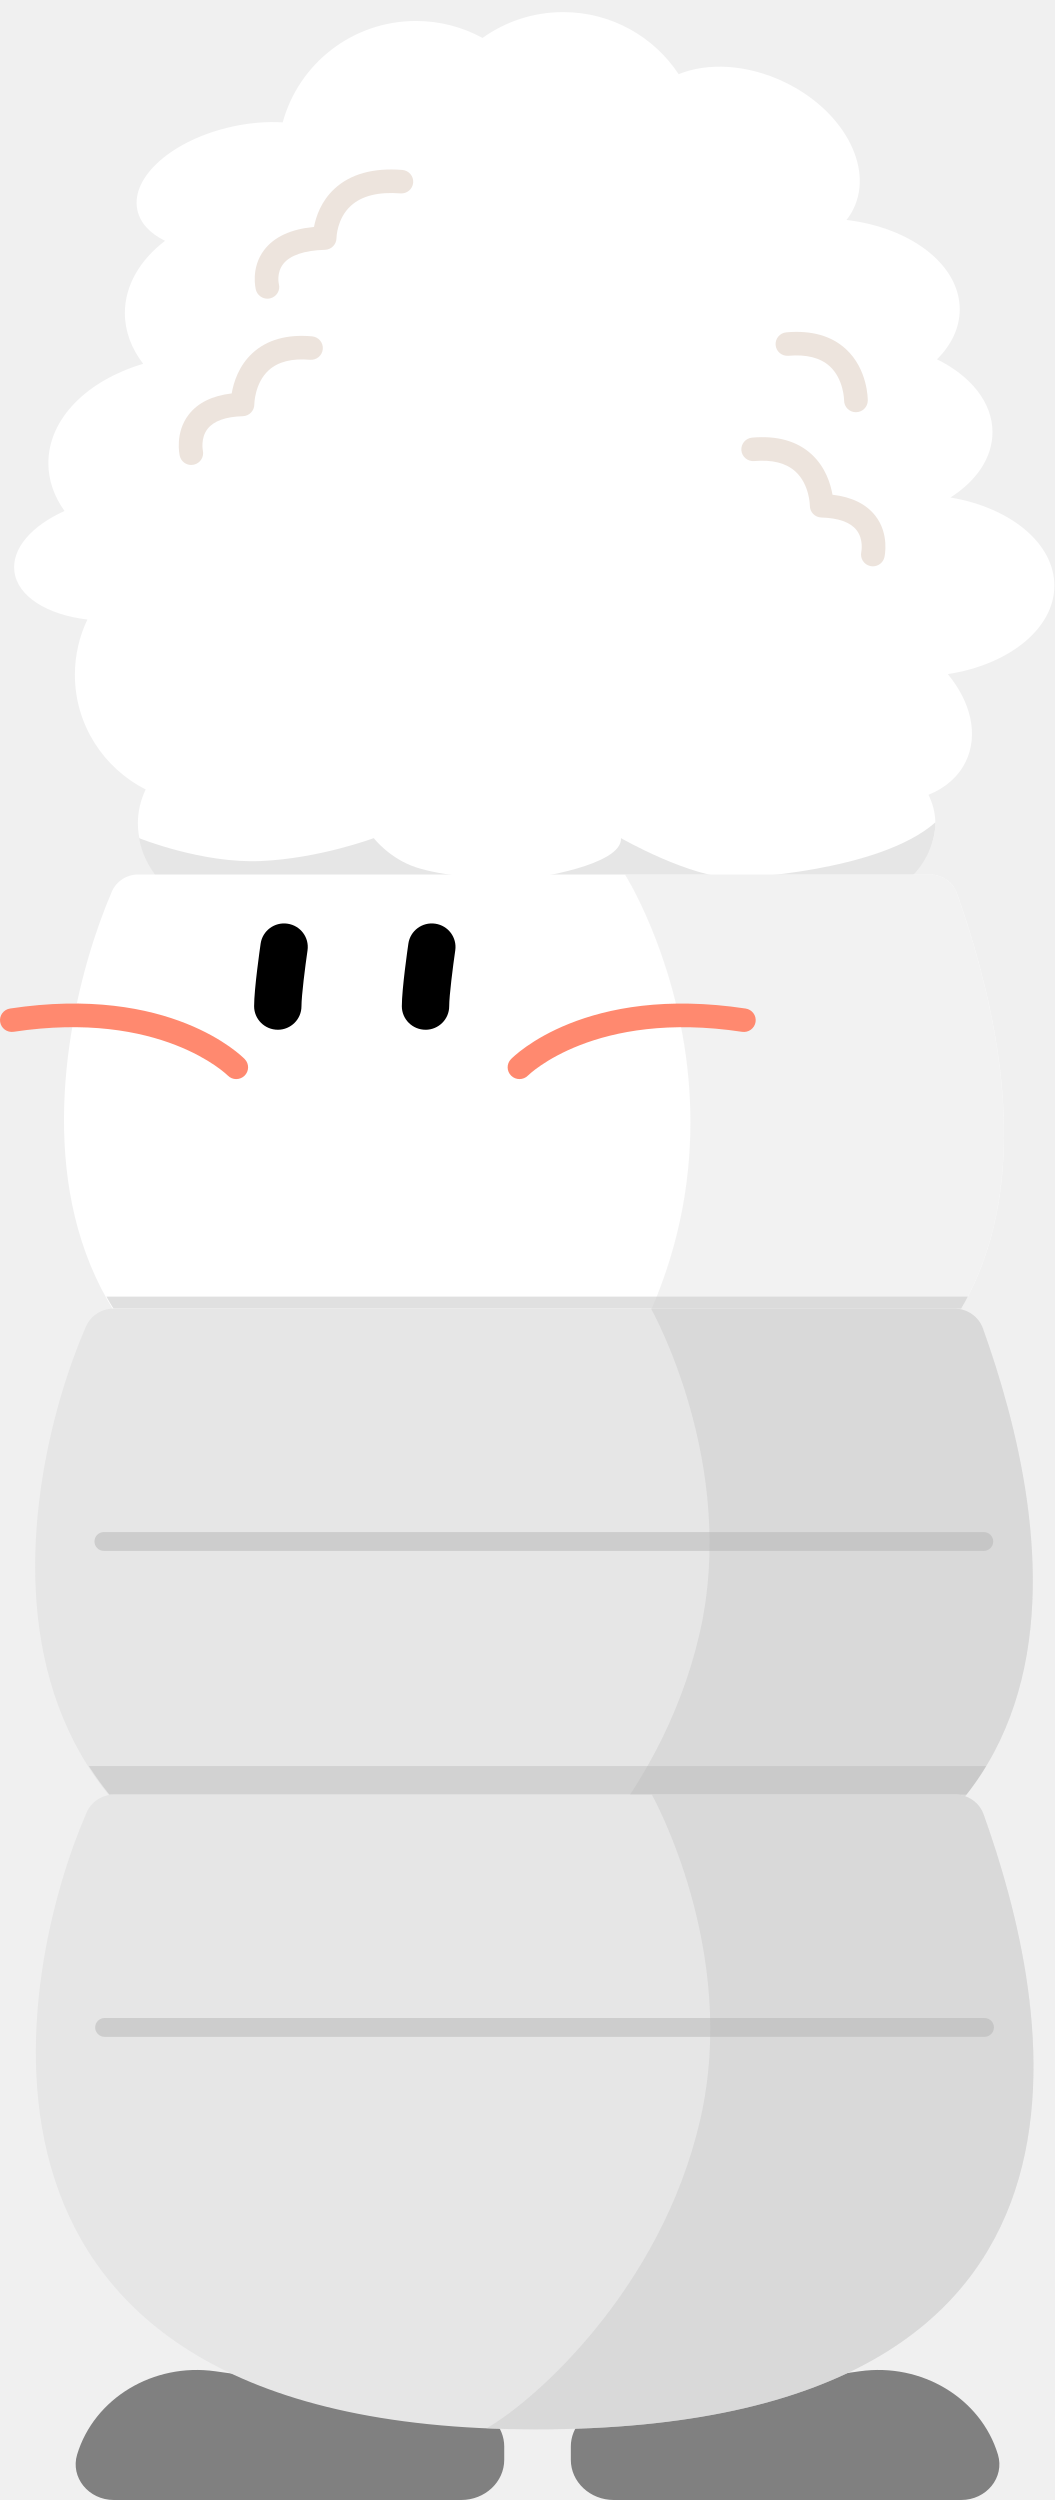
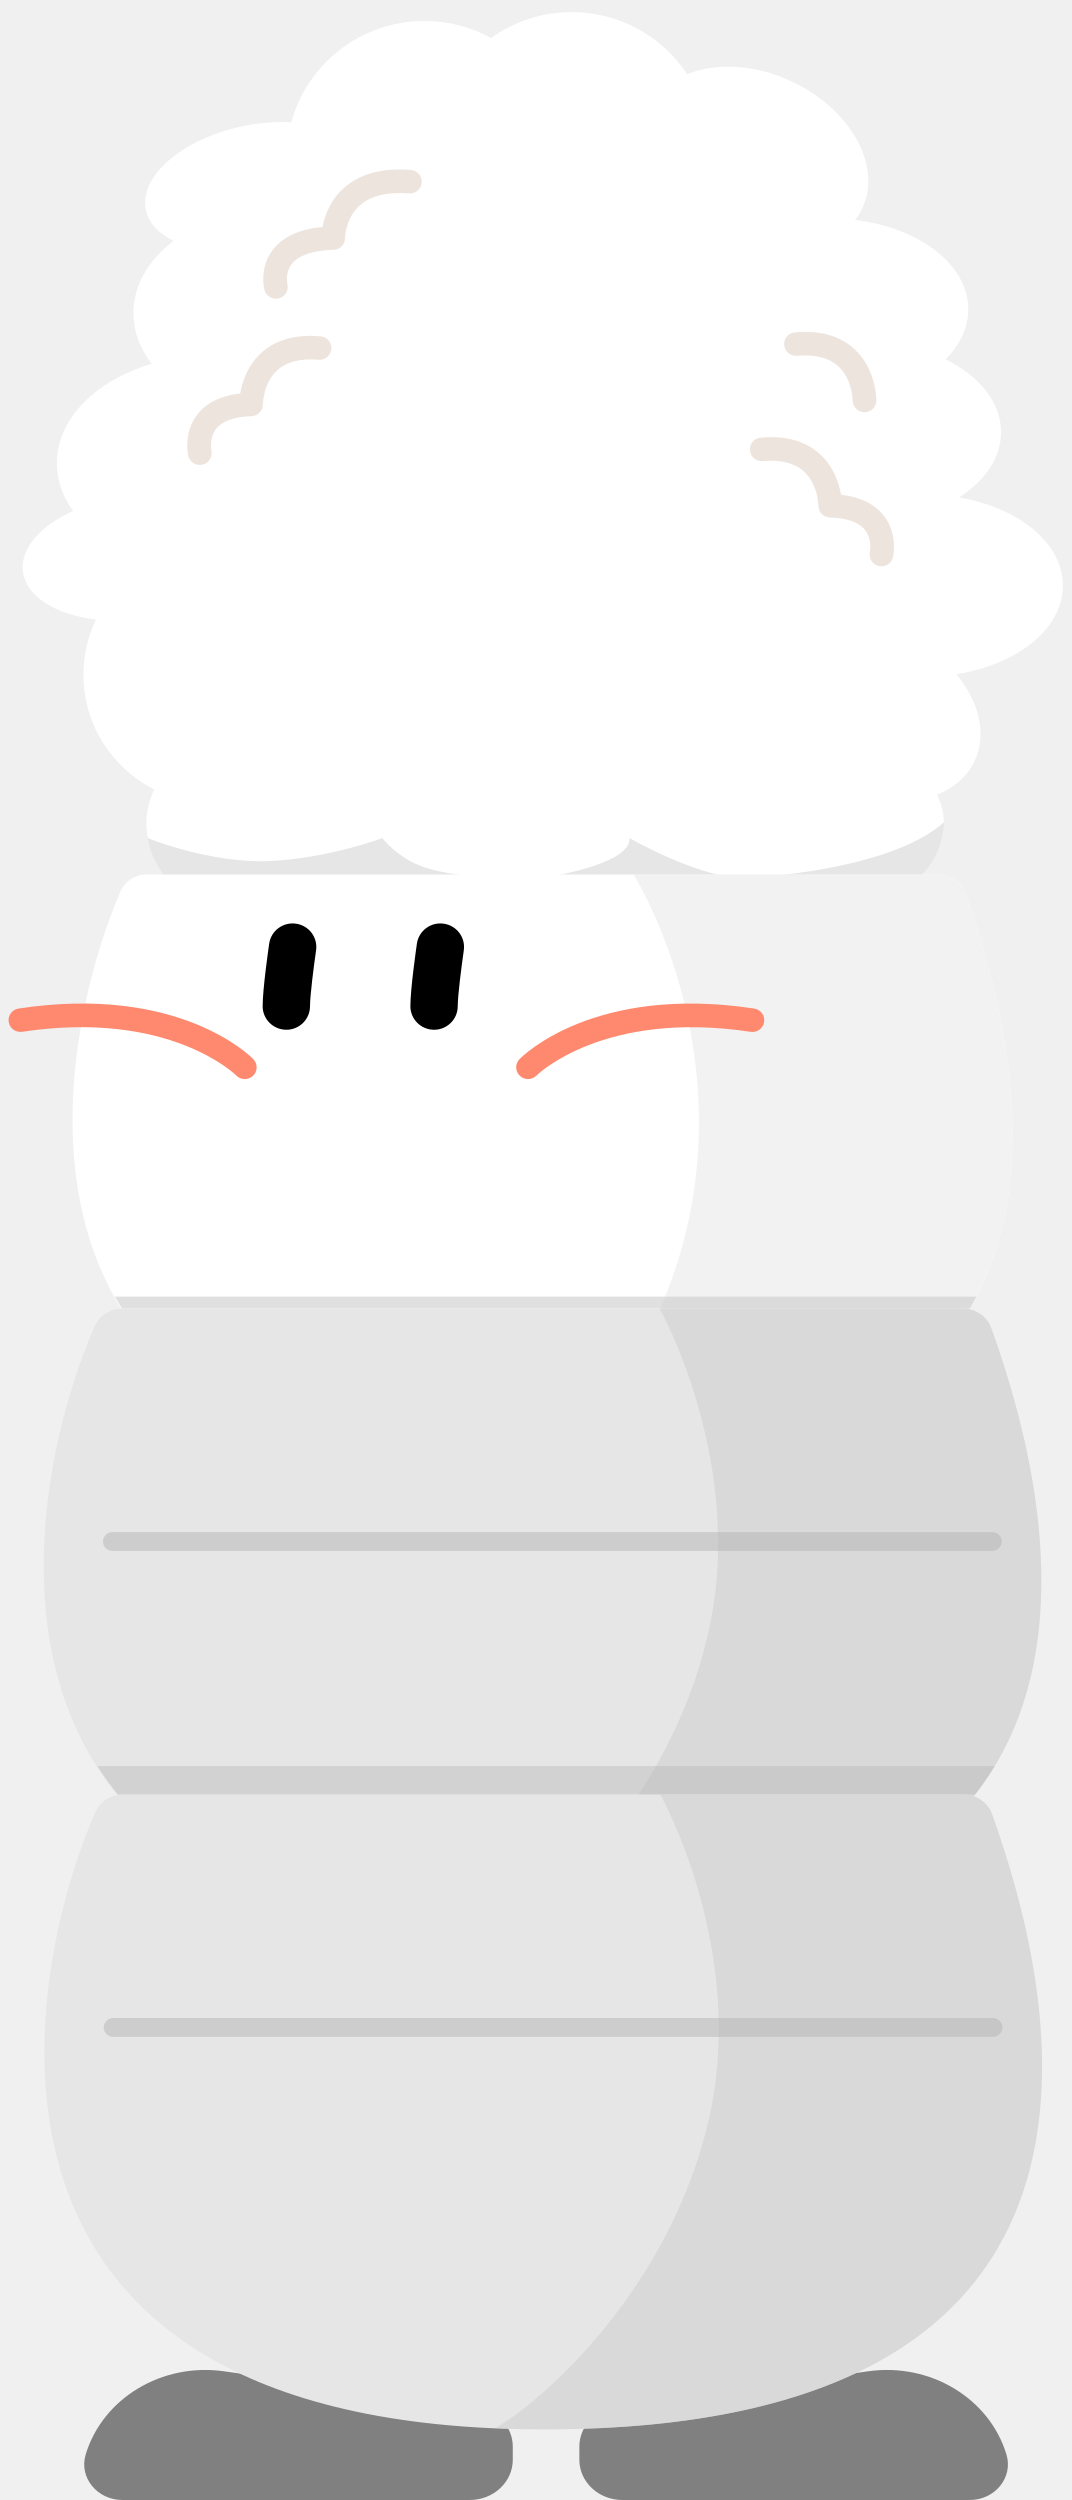
- <svg xmlns="http://www.w3.org/2000/svg" width="97" height="230" viewBox="0 0 97 230" fill="none">
+ <svg xmlns="http://www.w3.org/2000/svg" width="90" height="210" viewBox="0 0 97 230" fill="none">
  <path d="M97 53.877C97 49.972 92.935 46.691 87.439 45.771C89.824 44.251 91.308 42.122 91.308 39.761C91.308 37.017 89.303 34.583 86.206 33.059C87.524 31.74 88.296 30.161 88.296 28.463C88.296 24.357 83.804 20.944 77.879 20.236C78.127 19.918 78.345 19.576 78.524 19.205C80.397 15.346 77.55 10.129 72.168 7.55C68.737 5.906 65.105 5.735 62.435 6.825C60.166 3.386 56.255 1.114 51.809 1.114C49.04 1.114 46.479 1.998 44.393 3.492C42.577 2.498 40.491 1.93 38.272 1.93C32.404 1.93 27.469 5.885 26.011 11.258C24.585 11.173 23.025 11.29 21.42 11.637C15.901 12.828 11.971 16.277 12.642 19.342C12.904 20.537 13.828 21.497 15.184 22.153C12.889 23.913 11.489 26.244 11.489 28.801C11.489 30.49 12.1 32.08 13.174 33.472C8.045 34.988 4.449 38.507 4.449 42.609C4.449 44.19 4.985 45.684 5.935 47.012C2.94 48.352 1.061 50.455 1.323 52.573C1.608 54.881 4.355 56.562 8.041 56.997C7.304 58.537 6.89 60.259 6.89 62.078C6.89 66.684 9.538 70.671 13.403 72.629C12.939 73.605 12.684 74.647 12.684 75.732C12.684 81.217 19.112 85.663 27.044 85.663C31.24 85.663 35.018 84.418 37.642 82.432C38.076 82.48 38.514 82.506 38.961 82.506C40.112 82.506 41.221 82.341 42.274 82.038C43.696 85.195 46.409 87.762 49.984 88.903C56.144 90.869 62.703 87.913 65.371 82.237C67.553 83.398 70.328 84.095 73.349 84.095C80.364 84.095 86.051 80.351 86.051 75.732C86.051 74.82 85.826 73.945 85.419 73.124C86.949 72.507 88.165 71.476 88.848 70.069C90.049 67.593 89.305 64.557 87.198 62.019C92.815 61.155 97 57.84 97 53.877Z" fill="white" />
  <path d="M24.601 27.48C24.115 27.48 23.67 27.151 23.541 26.662C23.52 26.581 23.042 24.66 24.3 23.002C25.218 21.793 26.759 21.081 28.888 20.875C29.069 19.927 29.54 18.506 30.774 17.365C32.241 16.007 34.342 15.424 37.012 15.634C37.612 15.682 38.061 16.204 38.013 16.799C37.965 17.395 37.437 17.841 36.84 17.793C34.813 17.633 33.278 18.019 32.278 18.933C30.981 20.119 30.957 21.882 30.957 21.899C30.955 22.484 30.484 22.969 29.895 22.984C28.008 23.032 26.68 23.485 26.055 24.288C25.422 25.102 25.645 26.092 25.656 26.133C25.806 26.711 25.455 27.296 24.871 27.445C24.779 27.469 24.69 27.48 24.601 27.48Z" fill="#EDE4DD" />
  <path d="M17.595 42.778C17.1 42.778 16.653 42.442 16.538 41.942C16.518 41.855 16.065 39.813 17.368 38.135C18.209 37.054 19.533 36.403 21.316 36.195C21.488 35.192 21.959 33.65 23.238 32.476C24.57 31.257 26.41 30.739 28.707 30.943C29.307 30.995 29.749 31.521 29.697 32.117C29.645 32.712 29.115 33.152 28.516 33.1C26.863 32.955 25.59 33.278 24.729 34.057C23.417 35.248 23.397 37.186 23.397 37.206C23.397 37.791 22.927 38.274 22.34 38.291C20.764 38.336 19.679 38.724 19.108 39.443C18.427 40.301 18.663 41.453 18.665 41.464C18.789 42.044 18.419 42.622 17.835 42.75C17.754 42.767 17.675 42.776 17.597 42.776L17.595 42.778Z" fill="#EDE4DD" />
  <path d="M80.305 52.103C80.225 52.103 80.142 52.094 80.059 52.075C79.475 51.941 79.111 51.364 79.239 50.784C79.248 50.745 79.468 49.61 78.797 48.764C78.228 48.045 77.14 47.657 75.564 47.611C74.971 47.594 74.5 47.109 74.507 46.52C74.507 46.507 74.487 44.567 73.175 43.376C72.314 42.596 71.041 42.273 69.389 42.418C68.789 42.47 68.26 42.031 68.207 41.435C68.155 40.84 68.597 40.313 69.197 40.261C71.494 40.06 73.334 40.575 74.666 41.797C75.945 42.971 76.416 44.513 76.589 45.515C78.37 45.723 79.695 46.375 80.536 47.456C81.842 49.134 81.386 51.176 81.367 51.263C81.251 51.763 80.802 52.103 80.305 52.103Z" fill="#EDE4DD" />
  <path d="M78.746 37.925H78.738C78.138 37.921 77.654 37.436 77.657 36.838C77.657 36.794 77.628 34.871 76.325 33.689C75.464 32.91 74.191 32.587 72.538 32.732C71.939 32.784 71.409 32.344 71.357 31.749C71.305 31.153 71.747 30.627 72.347 30.575C74.644 30.373 76.484 30.889 77.816 32.108C79.836 33.96 79.838 36.732 79.836 36.849C79.832 37.444 79.344 37.923 78.746 37.923V37.925Z" fill="#EDE4DD" />
  <path d="M34.386 77.107C34.386 77.107 29.403 78.976 24.001 79.216C18.6 79.457 12.793 77.107 12.793 77.107C13.015 78.43 13.612 79.675 14.513 80.788H44.426C44.426 80.788 40.722 80.596 38.281 79.797C35.84 78.995 34.386 77.109 34.386 77.109V77.107Z" fill="#E6E6E6" />
  <path d="M57.127 77.107C57.127 77.107 63.545 80.788 67.658 80.788H48.938C48.938 80.788 57.278 79.641 57.13 77.107H57.127Z" fill="#E6E6E6" />
  <path d="M86.06 75.654C80.819 80.288 67.656 80.788 67.656 80.788H83.716C85.19 79.422 86.06 77.458 86.06 75.654Z" fill="#E6E6E6" />
  <path d="M85.578 80.457C86.69 80.457 87.679 81.157 88.048 82.198C93.7 98.189 102.617 136.124 49.215 136.124C-4.188 136.124 4.401 95.666 10.29 82.027C10.702 81.072 11.648 80.455 12.695 80.455H85.58L85.578 80.457Z" fill="white" />
  <path opacity="0.5" d="M88.045 82.198C87.677 81.157 86.687 80.457 85.576 80.457H57.498C57.498 80.457 75.512 108.915 49.21 136.124C102.613 136.124 93.695 98.187 88.043 82.198H88.045Z" fill="#E6E6E6" />
  <path opacity="0.6" d="M10.434 120.393H88.433C88.647 120.027 88.852 119.659 89.046 119.286H9.787C9.994 119.659 10.21 120.027 10.434 120.393Z" fill="#CCCCCC" />
  <path d="M25.558 94.737C24.354 94.737 23.378 93.767 23.378 92.572C23.378 90.986 23.918 87.233 23.979 86.811C24.152 85.626 25.257 84.806 26.449 84.979C27.642 85.15 28.465 86.248 28.293 87.433C28.077 88.912 27.735 91.614 27.735 92.574C27.735 93.769 26.759 94.739 25.555 94.739L25.558 94.737Z" fill="black" />
  <path d="M39.148 94.737C37.945 94.737 36.969 93.767 36.969 92.572C36.969 90.986 37.509 87.233 37.57 86.811C37.743 85.626 38.848 84.806 40.04 84.979C41.232 85.15 42.056 86.248 41.884 87.433C41.668 88.912 41.326 91.614 41.326 92.574C41.326 93.769 40.35 94.739 39.146 94.739L39.148 94.737Z" fill="black" />
  <path d="M47.794 99.276C47.521 99.276 47.246 99.175 47.035 98.971C46.603 98.555 46.59 97.875 47.007 97.444C47.279 97.163 53.875 90.558 68.6 92.786C69.195 92.877 69.604 93.429 69.513 94.02C69.421 94.612 68.865 95.019 68.27 94.928C54.738 92.881 48.633 98.891 48.572 98.951C48.358 99.168 48.075 99.276 47.791 99.276H47.794Z" fill="#FF896F" />
  <path d="M21.736 99.278C21.451 99.278 21.168 99.168 20.954 98.949C20.882 98.878 14.777 92.881 1.255 94.925C0.658 95.016 0.104 94.609 0.013 94.018C-0.079 93.427 0.331 92.875 0.926 92.784C15.651 90.555 22.247 97.16 22.519 97.442C22.938 97.873 22.924 98.557 22.491 98.973C22.279 99.174 22.007 99.276 21.734 99.276L21.736 99.278Z" fill="#FF896F" />
  <path d="M87.81 120.393C88.989 120.393 90.04 121.125 90.43 122.218C96.429 138.995 105.891 178.797 49.217 178.797C-7.457 178.797 1.656 136.349 7.906 122.041C8.344 121.038 9.347 120.391 10.456 120.391H87.81V120.393Z" fill="#E6E6E6" />
  <path opacity="0.5" d="M64.353 150.324C60.75 165.925 49.106 176.189 44.694 178.701C46.154 178.764 47.658 178.799 49.217 178.799C105.894 178.799 96.431 138.997 90.43 122.221C90.04 121.127 88.989 120.395 87.81 120.395H59.9C59.9 120.395 67.957 134.72 64.353 150.324Z" fill="#CCCCCC" />
  <path opacity="0.5" d="M90.504 142.683H9.562C9.081 142.683 8.69 142.296 8.69 141.817C8.69 141.338 9.081 140.951 9.562 140.951H90.504C90.986 140.951 91.376 141.338 91.376 141.817C91.376 142.296 90.986 142.683 90.504 142.683Z" fill="#B3B3B3" />
  <path opacity="0.4" d="M90.729 162.479H8.176C8.745 163.376 9.375 164.25 10.064 165.099H88.917C89.584 164.25 90.186 163.376 90.729 162.479Z" fill="#B3B3B3" />
  <path d="M19.809 218.157L43.02 221.427C44.958 221.699 46.39 223.254 46.39 225.086V226.299C46.39 228.344 44.618 230 42.429 230H10.476C8.145 230 6.461 227.919 7.095 225.821C8.662 220.636 14.111 217.353 19.809 218.157Z" fill="#808080" />
  <path d="M79.095 218.157L55.885 221.427C53.947 221.699 52.515 223.254 52.515 225.086V226.299C52.515 228.344 54.287 230 56.475 230H88.429C90.759 230 92.444 227.919 91.81 225.821C90.243 220.636 84.793 217.353 79.095 218.157Z" fill="#808080" />
  <path d="M87.873 165.099C89.052 165.099 90.103 165.831 90.493 166.925C96.492 183.702 105.955 223.503 49.28 223.503C-7.394 223.503 1.72 181.055 7.969 166.747C8.407 165.745 9.41 165.097 10.519 165.097H87.873V165.099Z" fill="#E6E6E6" />
  <path opacity="0.5" d="M64.416 195.028C60.813 210.629 49.169 220.894 44.757 223.406C46.218 223.469 47.722 223.503 49.28 223.503C105.957 223.503 96.494 183.702 90.493 166.925C90.103 165.831 89.052 165.099 87.873 165.099H59.963C59.963 165.099 68.02 179.425 64.416 195.028Z" fill="#CCCCCC" />
  <path opacity="0.5" d="M90.57 187.39H9.628C9.146 187.39 8.756 187.002 8.756 186.524C8.756 186.045 9.146 185.657 9.628 185.657H90.57C91.051 185.657 91.442 186.045 91.442 186.524C91.442 187.002 91.051 187.39 90.57 187.39Z" fill="#B3B3B3" />
</svg>
